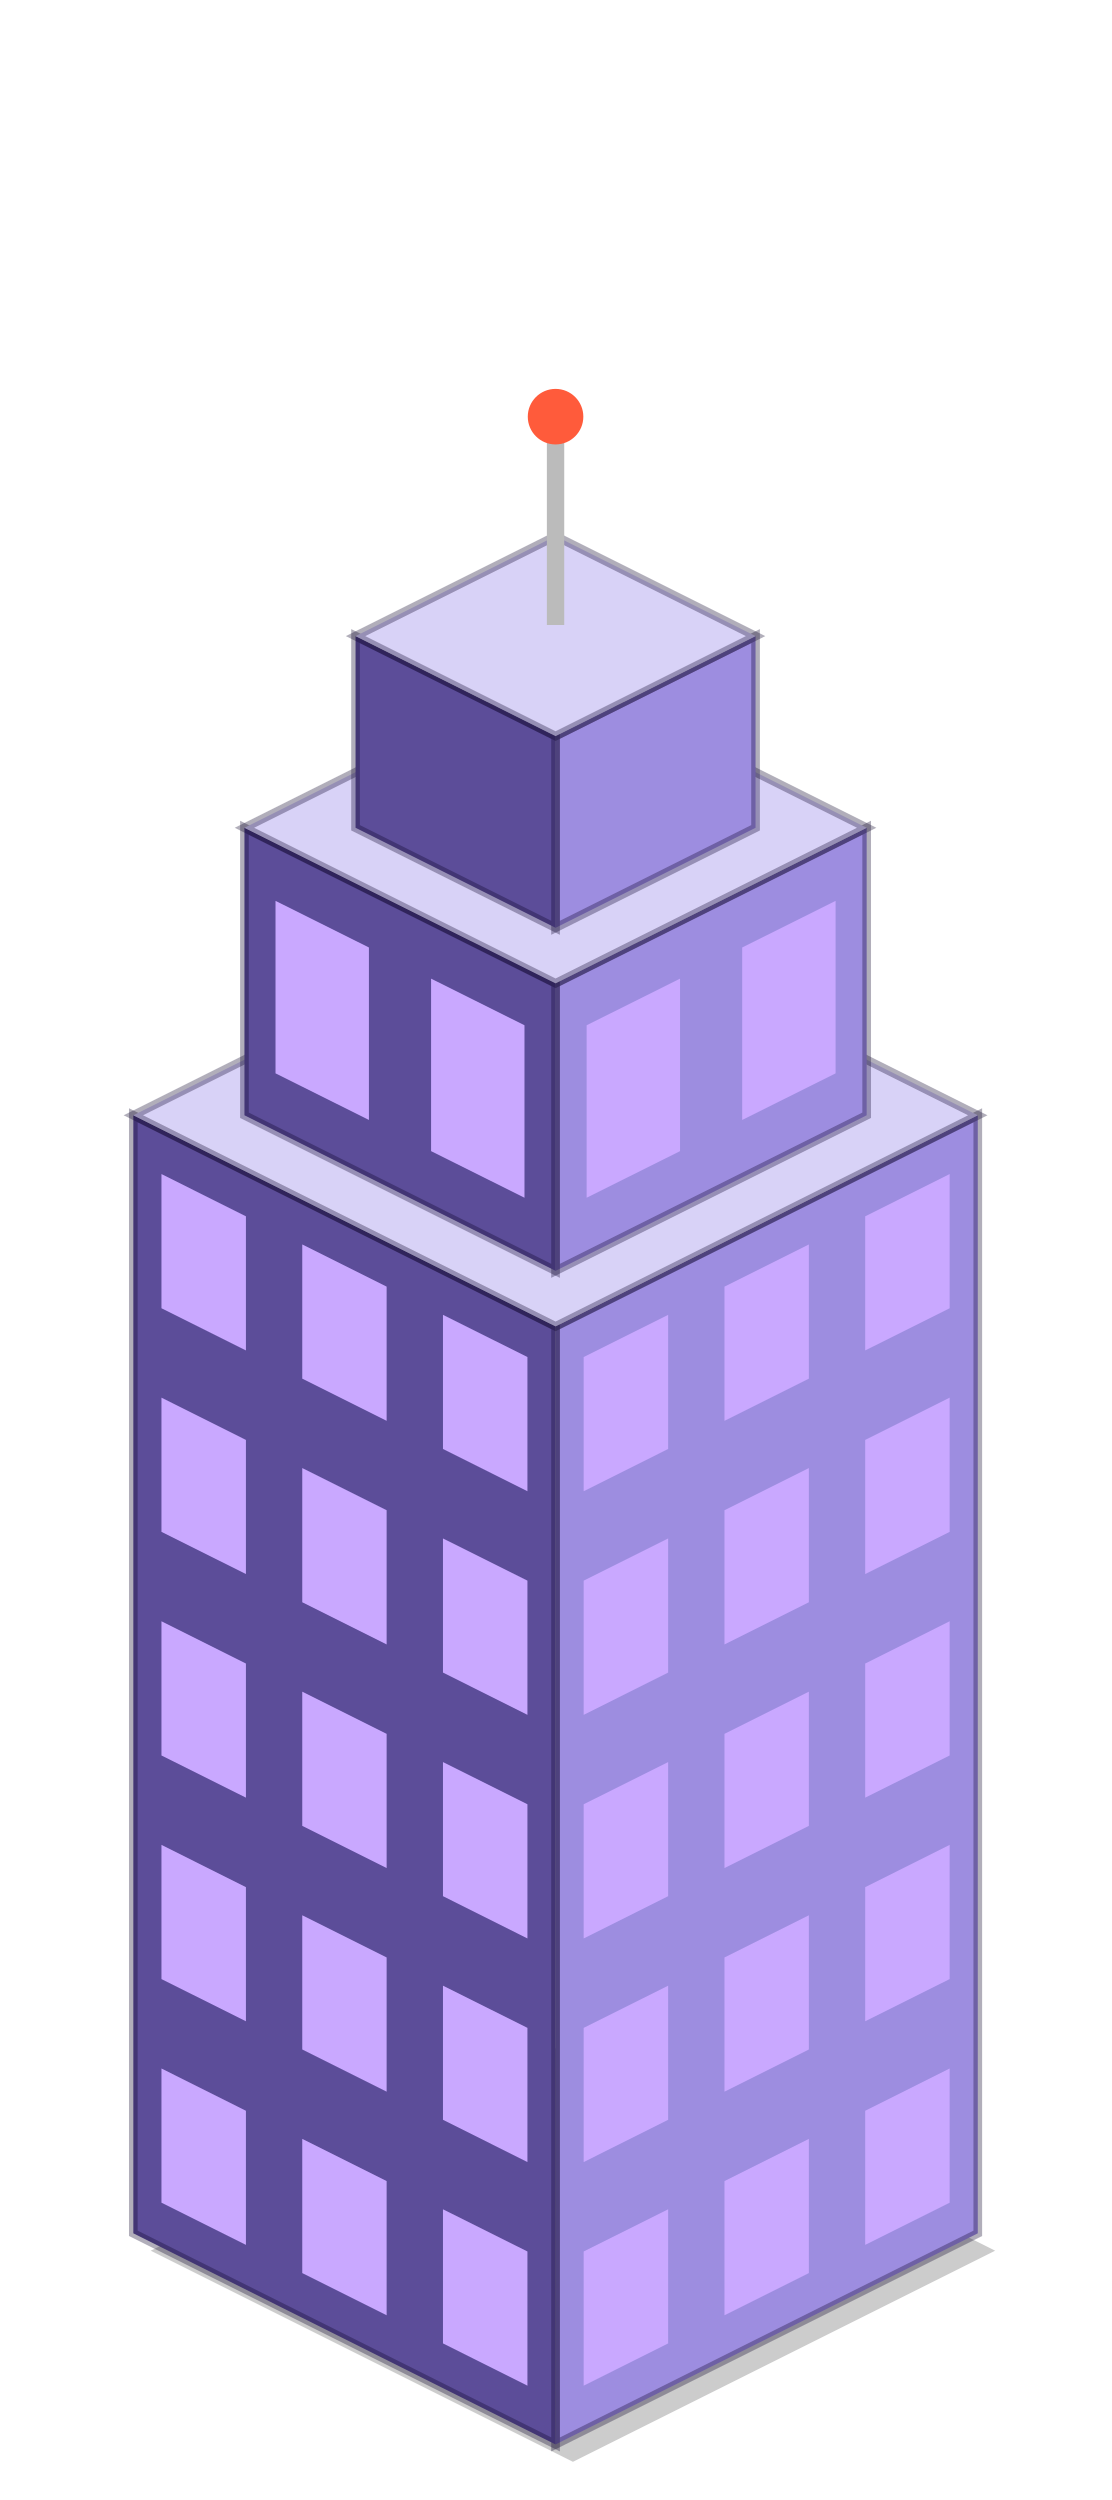
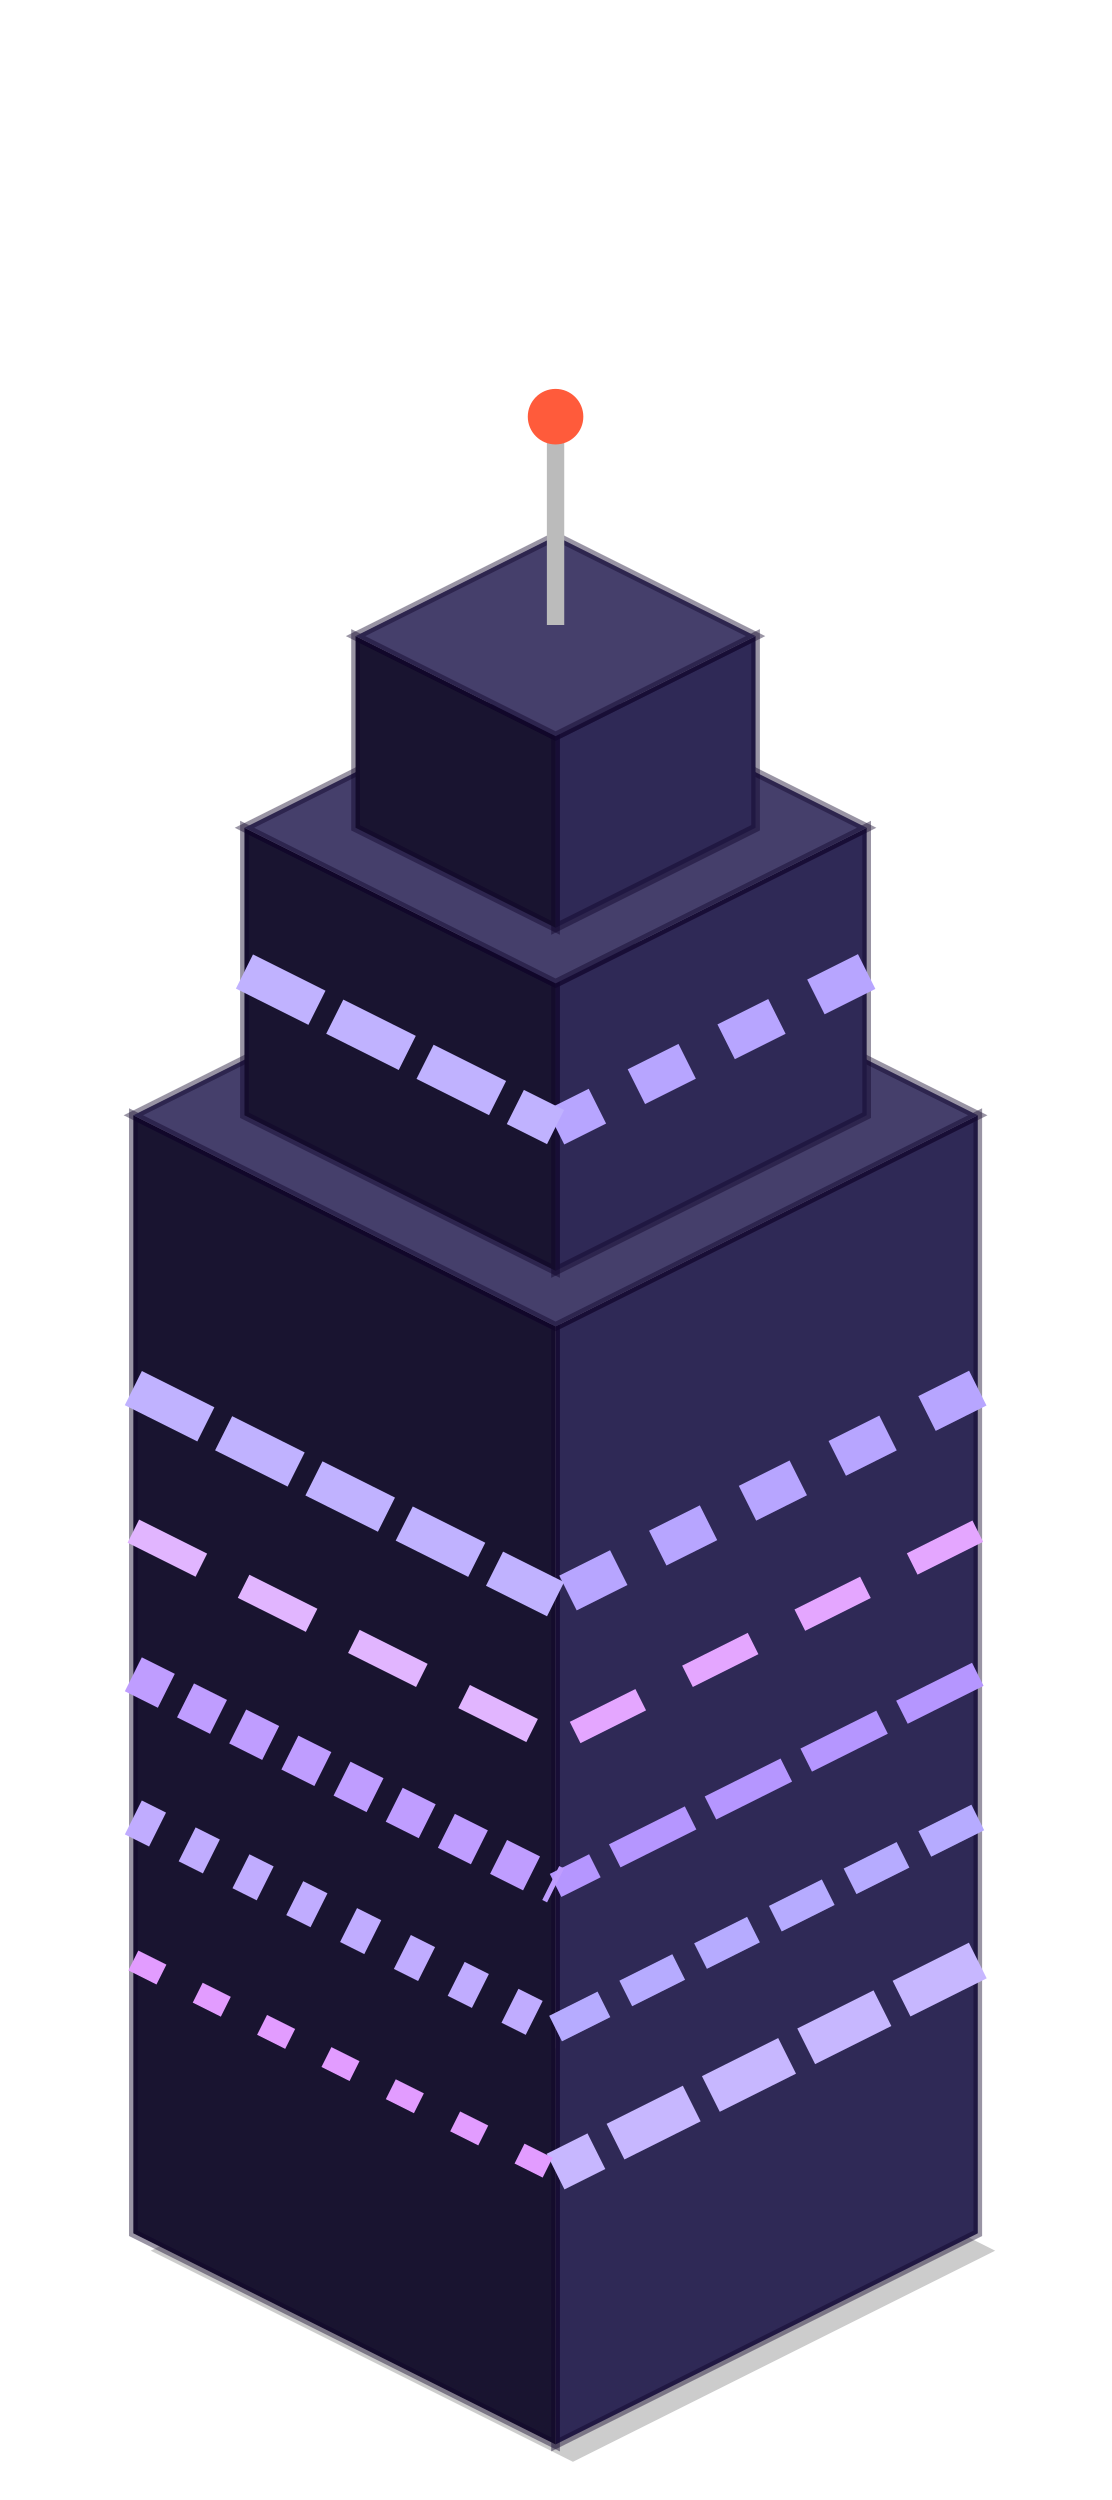
<svg xmlns="http://www.w3.org/2000/svg" version="1.1" width="128" height="288">
  <defs />
  <g>
    <path d="M66,234.96 L114.64,259.28 L66,283.6 L17.36,259.28 Z" fill="rgb(0,0,0)" fill-opacity="0.2" />
-     <path d="M112.64,257.28 L64,281.6 L64,152.8 L112.64,128.48 Z" fill="#9d8de0" />
-     <path d="M112.64,257.28 L64,281.6 L64,152.8 L112.64,128.48 Z" fill="none" stroke="rgb(12,0,40)" stroke-opacity="0.32" stroke-width="1" />
-     <path d="M15.36,257.28 L64,281.6 L64,152.8 L15.36,128.48 Z" fill="#5c4d99" />
-     <path d="M15.36,257.28 L64,281.6 L64,152.8 L15.36,128.48 Z" fill="none" stroke="rgb(12,0,40)" stroke-opacity="0.32" stroke-width="1" />
-     <path d="M64,104.16 L112.64,128.48 L64,152.8 L15.36,128.48 Z" fill="#d8d2f7" />
-     <path d="M64,104.16 L112.64,128.48 L64,152.8 L15.36,128.48 Z" fill="none" stroke="rgb(12,0,40)" stroke-opacity="0.32" stroke-width="1" />
-     <path d="M109.4,135.25 L99.67,140.12 L99.67,155.57 L109.4,150.71 Z" fill="#c9a8ff" />
-     <path d="M93.18,143.36 L83.46,148.22 L83.46,163.68 L93.18,158.82 Z" fill="#c9a8ff" />
-     <path d="M76.97,151.47 L67.24,156.33 L67.24,171.79 L76.97,166.92 Z" fill="#c9a8ff" />
-     <path d="M109.4,161.01 L99.67,165.88 L99.67,181.33 L109.4,176.47 Z" fill="#c9a8ff" />
-     <path d="M93.18,169.12 L83.46,173.98 L83.46,189.44 L93.18,184.58 Z" fill="#c9a8ff" />
-     <path d="M76.97,177.23 L67.24,182.09 L67.24,197.55 L76.97,192.68 Z" fill="#c9a8ff" />
-     <path d="M109.4,186.77 L99.67,191.64 L99.67,207.09 L109.4,202.23 Z" fill="#c9a8ff" />
-     <path d="M93.18,194.88 L83.46,199.74 L83.46,215.2 L93.18,210.34 Z" fill="#c9a8ff" />
-     <path d="M76.97,202.99 L67.24,207.85 L67.24,223.31 L76.97,218.44 Z" fill="#c9a8ff" />
-     <path d="M109.4,212.53 L99.67,217.4 L99.67,232.85 L109.4,227.99 Z" fill="#c9a8ff" />
-     <path d="M93.18,220.64 L83.46,225.5 L83.46,240.96 L93.18,236.1 Z" fill="#c9a8ff" />
-     <path d="M76.97,228.75 L67.24,233.61 L67.24,249.07 L76.97,244.2 Z" fill="#c9a8ff" />
-     <path d="M109.4,238.29 L99.67,243.16 L99.67,258.61 L109.4,253.75 Z" fill="#c9a8ff" />
-     <path d="M93.18,246.4 L83.46,251.26 L83.46,266.72 L93.18,261.86 Z" fill="#c9a8ff" />
-     <path d="M76.97,254.51 L67.24,259.37 L67.24,274.83 L76.97,269.96 Z" fill="#c9a8ff" />
-     <path d="M18.6,135.25 L28.33,140.12 L28.33,155.57 L18.6,150.71 Z" fill="#c9a8ff" />
-     <path d="M34.82,143.36 L44.54,148.22 L44.54,163.68 L34.82,158.82 Z" fill="#c9a8ff" />
-     <path d="M51.03,151.47 L60.76,156.33 L60.76,171.79 L51.03,166.92 Z" fill="#c9a8ff" />
-     <path d="M18.6,161.01 L28.33,165.88 L28.33,181.33 L18.6,176.47 Z" fill="#c9a8ff" />
-     <path d="M34.82,169.12 L44.54,173.98 L44.54,189.44 L34.82,184.58 Z" fill="#c9a8ff" />
-     <path d="M51.03,177.23 L60.76,182.09 L60.76,197.55 L51.03,192.68 Z" fill="#c9a8ff" />
-     <path d="M18.6,186.77 L28.33,191.64 L28.33,207.09 L18.6,202.23 Z" fill="#c9a8ff" />
-     <path d="M34.82,194.88 L44.54,199.74 L44.54,215.2 L34.82,210.34 Z" fill="#c9a8ff" />
-     <path d="M51.03,202.99 L60.76,207.85 L60.76,223.31 L51.03,218.44 Z" fill="#c9a8ff" />
-     <path d="M18.6,212.53 L28.33,217.4 L28.33,232.85 L18.6,227.99 Z" fill="#c9a8ff" />
-     <path d="M34.82,220.64 L44.54,225.5 L44.54,240.96 L34.82,236.1 Z" fill="#c9a8ff" />
-     <path d="M51.03,228.75 L60.76,233.61 L60.76,249.07 L51.03,244.2 Z" fill="#c9a8ff" />
-     <path d="M18.6,238.29 L28.33,243.16 L28.33,258.61 L18.6,253.75 Z" fill="#c9a8ff" />
-     <path d="M34.82,246.4 L44.54,251.26 L44.54,266.72 L34.82,261.86 Z" fill="#c9a8ff" />
-     <path d="M51.03,254.51 L60.76,259.37 L60.76,274.83 L51.03,269.96 Z" fill="#c9a8ff" />
-     <path d="M99.84,128.48 L64,146.4 L64,113.28 L99.84,95.36 Z" fill="#9d8de0" />
-     <path d="M99.84,128.48 L64,146.4 L64,113.28 L99.84,95.36 Z" fill="none" stroke="rgb(12,0,40)" stroke-opacity="0.32" stroke-width="1" />
-     <path d="M28.16,128.48 L64,146.4 L64,113.28 L28.16,95.36 Z" fill="#5c4d99" />
-     <path d="M28.16,128.48 L64,146.4 L64,113.28 L28.16,95.36 Z" fill="none" stroke="rgb(12,0,40)" stroke-opacity="0.32" stroke-width="1" />
-     <path d="M64,77.44 L99.84,95.36 L64,113.28 L28.16,95.36 Z" fill="#d8d2f7" />
-     <path d="M64,77.44 L99.84,95.36 L64,113.28 L28.16,95.36 Z" fill="none" stroke="rgb(12,0,40)" stroke-opacity="0.32" stroke-width="1" />
-     <path d="M96.26,103.78 L85.5,109.15 L85.5,129.02 L96.26,123.65 Z" fill="#c9a8ff" />
-     <path d="M78.34,112.74 L67.58,118.11 L67.58,137.98 L78.34,132.61 Z" fill="#c9a8ff" />
-     <path d="M31.74,103.78 L42.5,109.15 L42.5,129.02 L31.74,123.65 Z" fill="#c9a8ff" />
-     <path d="M49.66,112.74 L60.42,118.11 L60.42,137.98 L49.66,132.61 Z" fill="#c9a8ff" />
-     <path d="M87.04,95.36 L64,106.88 L64,84.8 L87.04,73.28 Z" fill="#9d8de0" />
-     <path d="M87.04,95.36 L64,106.88 L64,84.8 L87.04,73.28 Z" fill="none" stroke="rgb(12,0,40)" stroke-opacity="0.32" stroke-width="1" />
-     <path d="M40.96,95.36 L64,106.88 L64,84.8 L40.96,73.28 Z" fill="#5c4d99" />
-     <path d="M40.96,95.36 L64,106.88 L64,84.8 L40.96,73.28 Z" fill="none" stroke="rgb(12,0,40)" stroke-opacity="0.32" stroke-width="1" />
-     <path d="M64,61.76 L87.04,73.28 L64,84.8 L40.96,73.28 Z" fill="#d8d2f7" />
-     <path d="M64,61.76 L87.04,73.28 L64,84.8 L40.96,73.28 Z" fill="none" stroke="rgb(12,0,40)" stroke-opacity="0.32" stroke-width="1" />
+     <path d="M112.64,257.28 L64,281.6 L64,152.8 L112.64,128.48 Z" fill="#2f2956" />
+     <path d="M112.64,257.28 L64,281.6 L64,152.8 L112.64,128.48 Z" fill="none" stroke="rgb(12,0,40)" stroke-opacity="0.42" stroke-width="1" />
+     <path d="M15.36,257.28 L64,281.6 L64,152.8 L15.36,128.48 Z" fill="#191430" />
+     <path d="M15.36,257.28 L64,281.6 L64,152.8 L15.36,128.48 Z" fill="none" stroke="rgb(12,0,40)" stroke-opacity="0.42" stroke-width="1" />
+     <path d="M64,104.16 L112.64,128.48 L64,152.8 L15.36,128.48 Z" fill="#453f6b" />
+     <path d="M64,104.16 L112.64,128.48 L64,152.8 L15.36,128.48 Z" fill="none" stroke="rgb(12,0,40)" stroke-opacity="0.42" stroke-width="1" />
+     <path d="M112.64,159.91 L64,184.23" fill="none" stroke="rgb(183,165,255)" stroke-width="4.48" stroke-dasharray="6.54,5.02" />
+     <path d="M112.64,176.39 L64,200.71" fill="none" stroke="rgb(228,166,255)" stroke-width="2.75" stroke-dasharray="8.45,6.02" />
+     <path d="M112.64,192.88 L64,217.2" fill="none" stroke="rgb(181,150,255)" stroke-width="2.97" stroke-dasharray="9.77,2.56" />
+     <path d="M112.64,209.37 L64,233.69" fill="none" stroke="rgb(182,171,255)" stroke-width="3.29" stroke-dasharray="6.82,2.81" />
+     <path d="M112.64,225.85 L64,250.17" fill="none" stroke="rgb(199,183,255)" stroke-width="4.59" stroke-dasharray="9.82,2.46" />
+     <path d="M15.36,159.91 L64,184.23" fill="none" stroke="rgb(192,178,255)" stroke-width="4.4" stroke-dasharray="9.34,2.29" />
+     <path d="M15.36,176.39 L64,200.71" fill="none" stroke="rgb(225,181,255)" stroke-width="2.98" stroke-dasharray="8.76,5.44" />
+     <path d="M15.36,192.88 L64,217.2" fill="none" stroke="rgb(191,157,255)" stroke-width="4.37" stroke-dasharray="4.25,2.47" />
+     <path d="M15.36,209.37 L64,233.69" fill="none" stroke="rgb(192,172,255)" stroke-width="4.37" stroke-dasharray="3.12,3.81" />
+     <path d="M15.36,225.85 L64,250.17" fill="none" stroke="rgb(226,156,255)" stroke-width="2.56" stroke-dasharray="3.62,4.67" />
+     <path d="M99.84,128.48 L64,146.4 L64,113.28 L99.84,95.36 Z" fill="#2f2956" />
+     <path d="M99.84,128.48 L64,146.4 L64,113.28 L99.84,95.36 Z" fill="none" stroke="rgb(12,0,40)" stroke-opacity="0.42" stroke-width="1" />
+     <path d="M28.16,128.48 L64,146.4 L64,113.28 L28.16,95.36 Z" fill="#191430" />
+     <path d="M28.16,128.48 L64,146.4 L64,113.28 L28.16,95.36 Z" fill="none" stroke="rgb(12,0,40)" stroke-opacity="0.42" stroke-width="1" />
+     <path d="M64,77.44 L99.84,95.36 L64,113.28 L28.16,95.36 Z" fill="#453f6b" />
+     <path d="M64,77.44 L99.84,95.36 L64,113.28 L28.16,95.36 Z" fill="none" stroke="rgb(12,0,40)" stroke-opacity="0.42" stroke-width="1" />
+     <path d="M99.84,111.92 L64,129.84" fill="none" stroke="rgb(183,165,255)" stroke-width="4.48" stroke-dasharray="6.54,5.02" />
+     <path d="M28.16,111.92 L64,129.84" fill="none" stroke="rgb(192,178,255)" stroke-width="4.4" stroke-dasharray="9.34,2.29" />
+     <path d="M87.04,95.36 L64,106.88 L64,84.8 L87.04,73.28 Z" fill="#2f2956" />
+     <path d="M87.04,95.36 L64,106.88 L64,84.8 L87.04,73.28 Z" fill="none" stroke="rgb(12,0,40)" stroke-opacity="0.42" stroke-width="1" />
+     <path d="M40.96,95.36 L64,106.88 L64,84.8 L40.96,73.28 Z" fill="#191430" />
+     <path d="M40.96,95.36 L64,106.88 L64,84.8 L40.96,73.28 Z" fill="none" stroke="rgb(12,0,40)" stroke-opacity="0.42" stroke-width="1" />
+     <path d="M64,61.76 L87.04,73.28 L64,84.8 L40.96,73.28 Z" fill="#453f6b" />
+     <path d="M64,61.76 L87.04,73.28 L64,84.8 L40.96,73.28 Z" fill="none" stroke="rgb(12,0,40)" stroke-opacity="0.42" stroke-width="1" />
    <path d="M64,72 L64,48" fill="none" stroke="#bbb" stroke-width="2" />
-     <circle cx="64" cy="48" r="3.2" fill="#ff5b3b" />
-     <path d="" fill="#ff5b3b" />
+     <path d="M60.8,48 a3.2,3.2 0 1,0 6.4,0 a3.2,3.2 0 1,0 -6.4,0" fill="#ff5b3b" />
  </g>
</svg>
